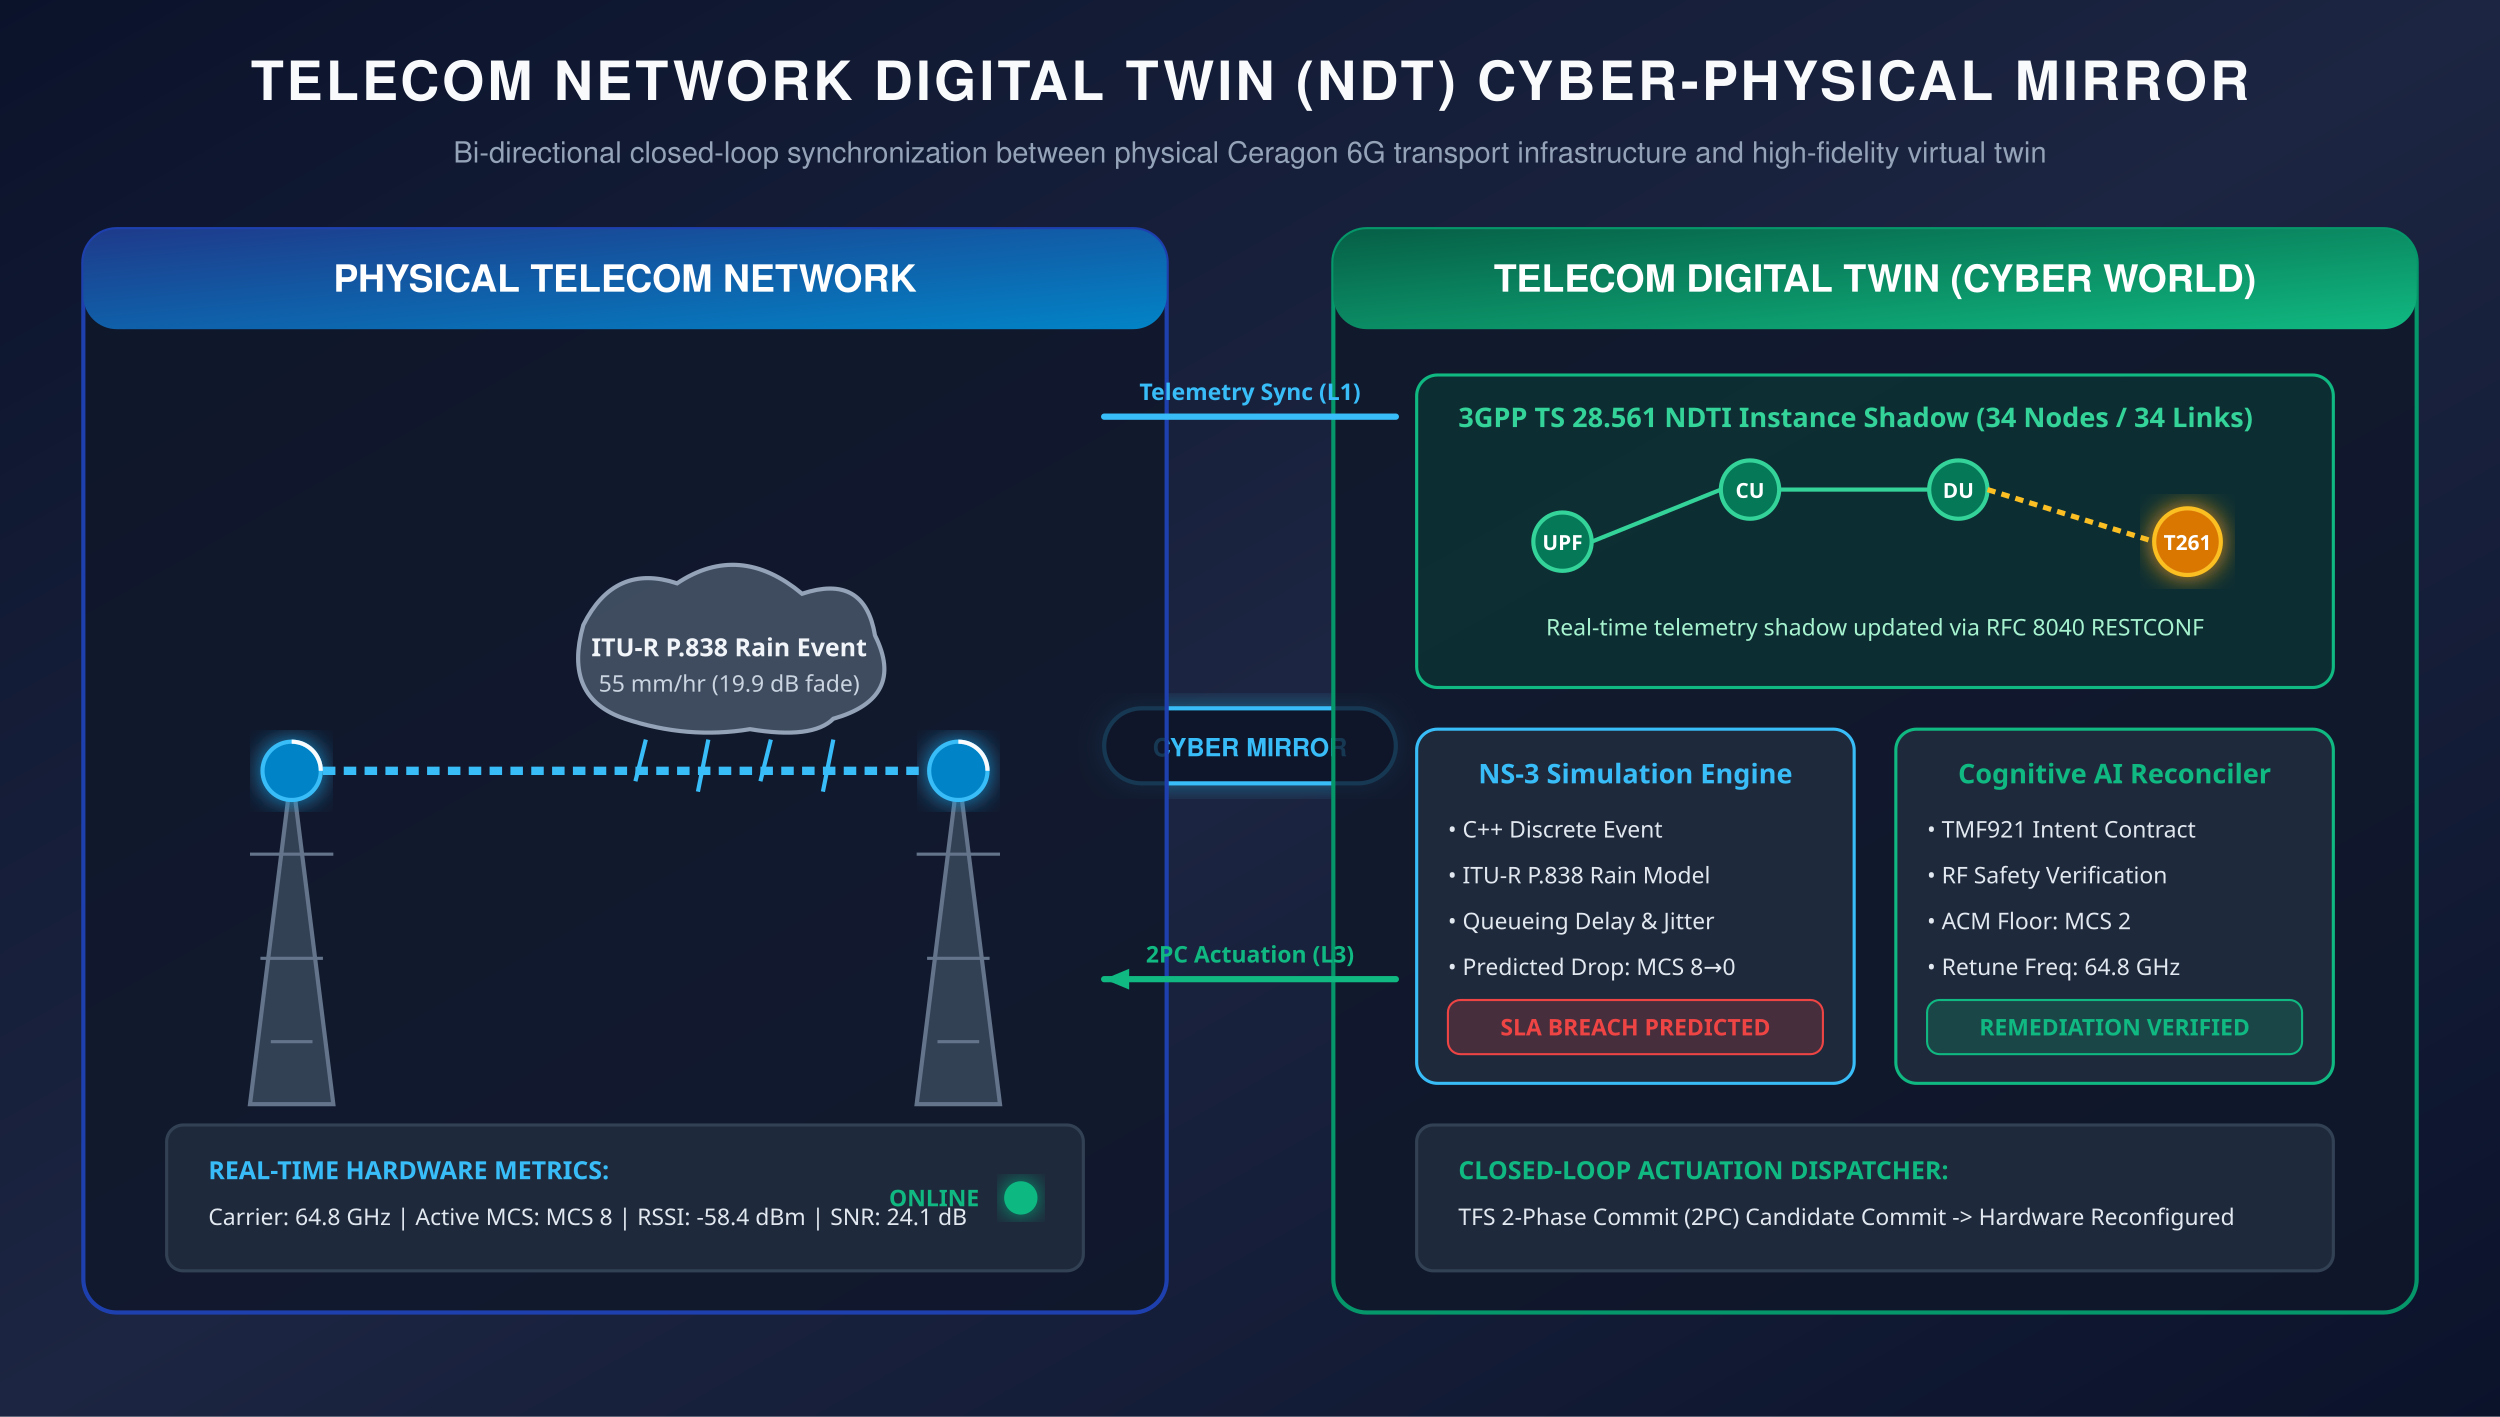
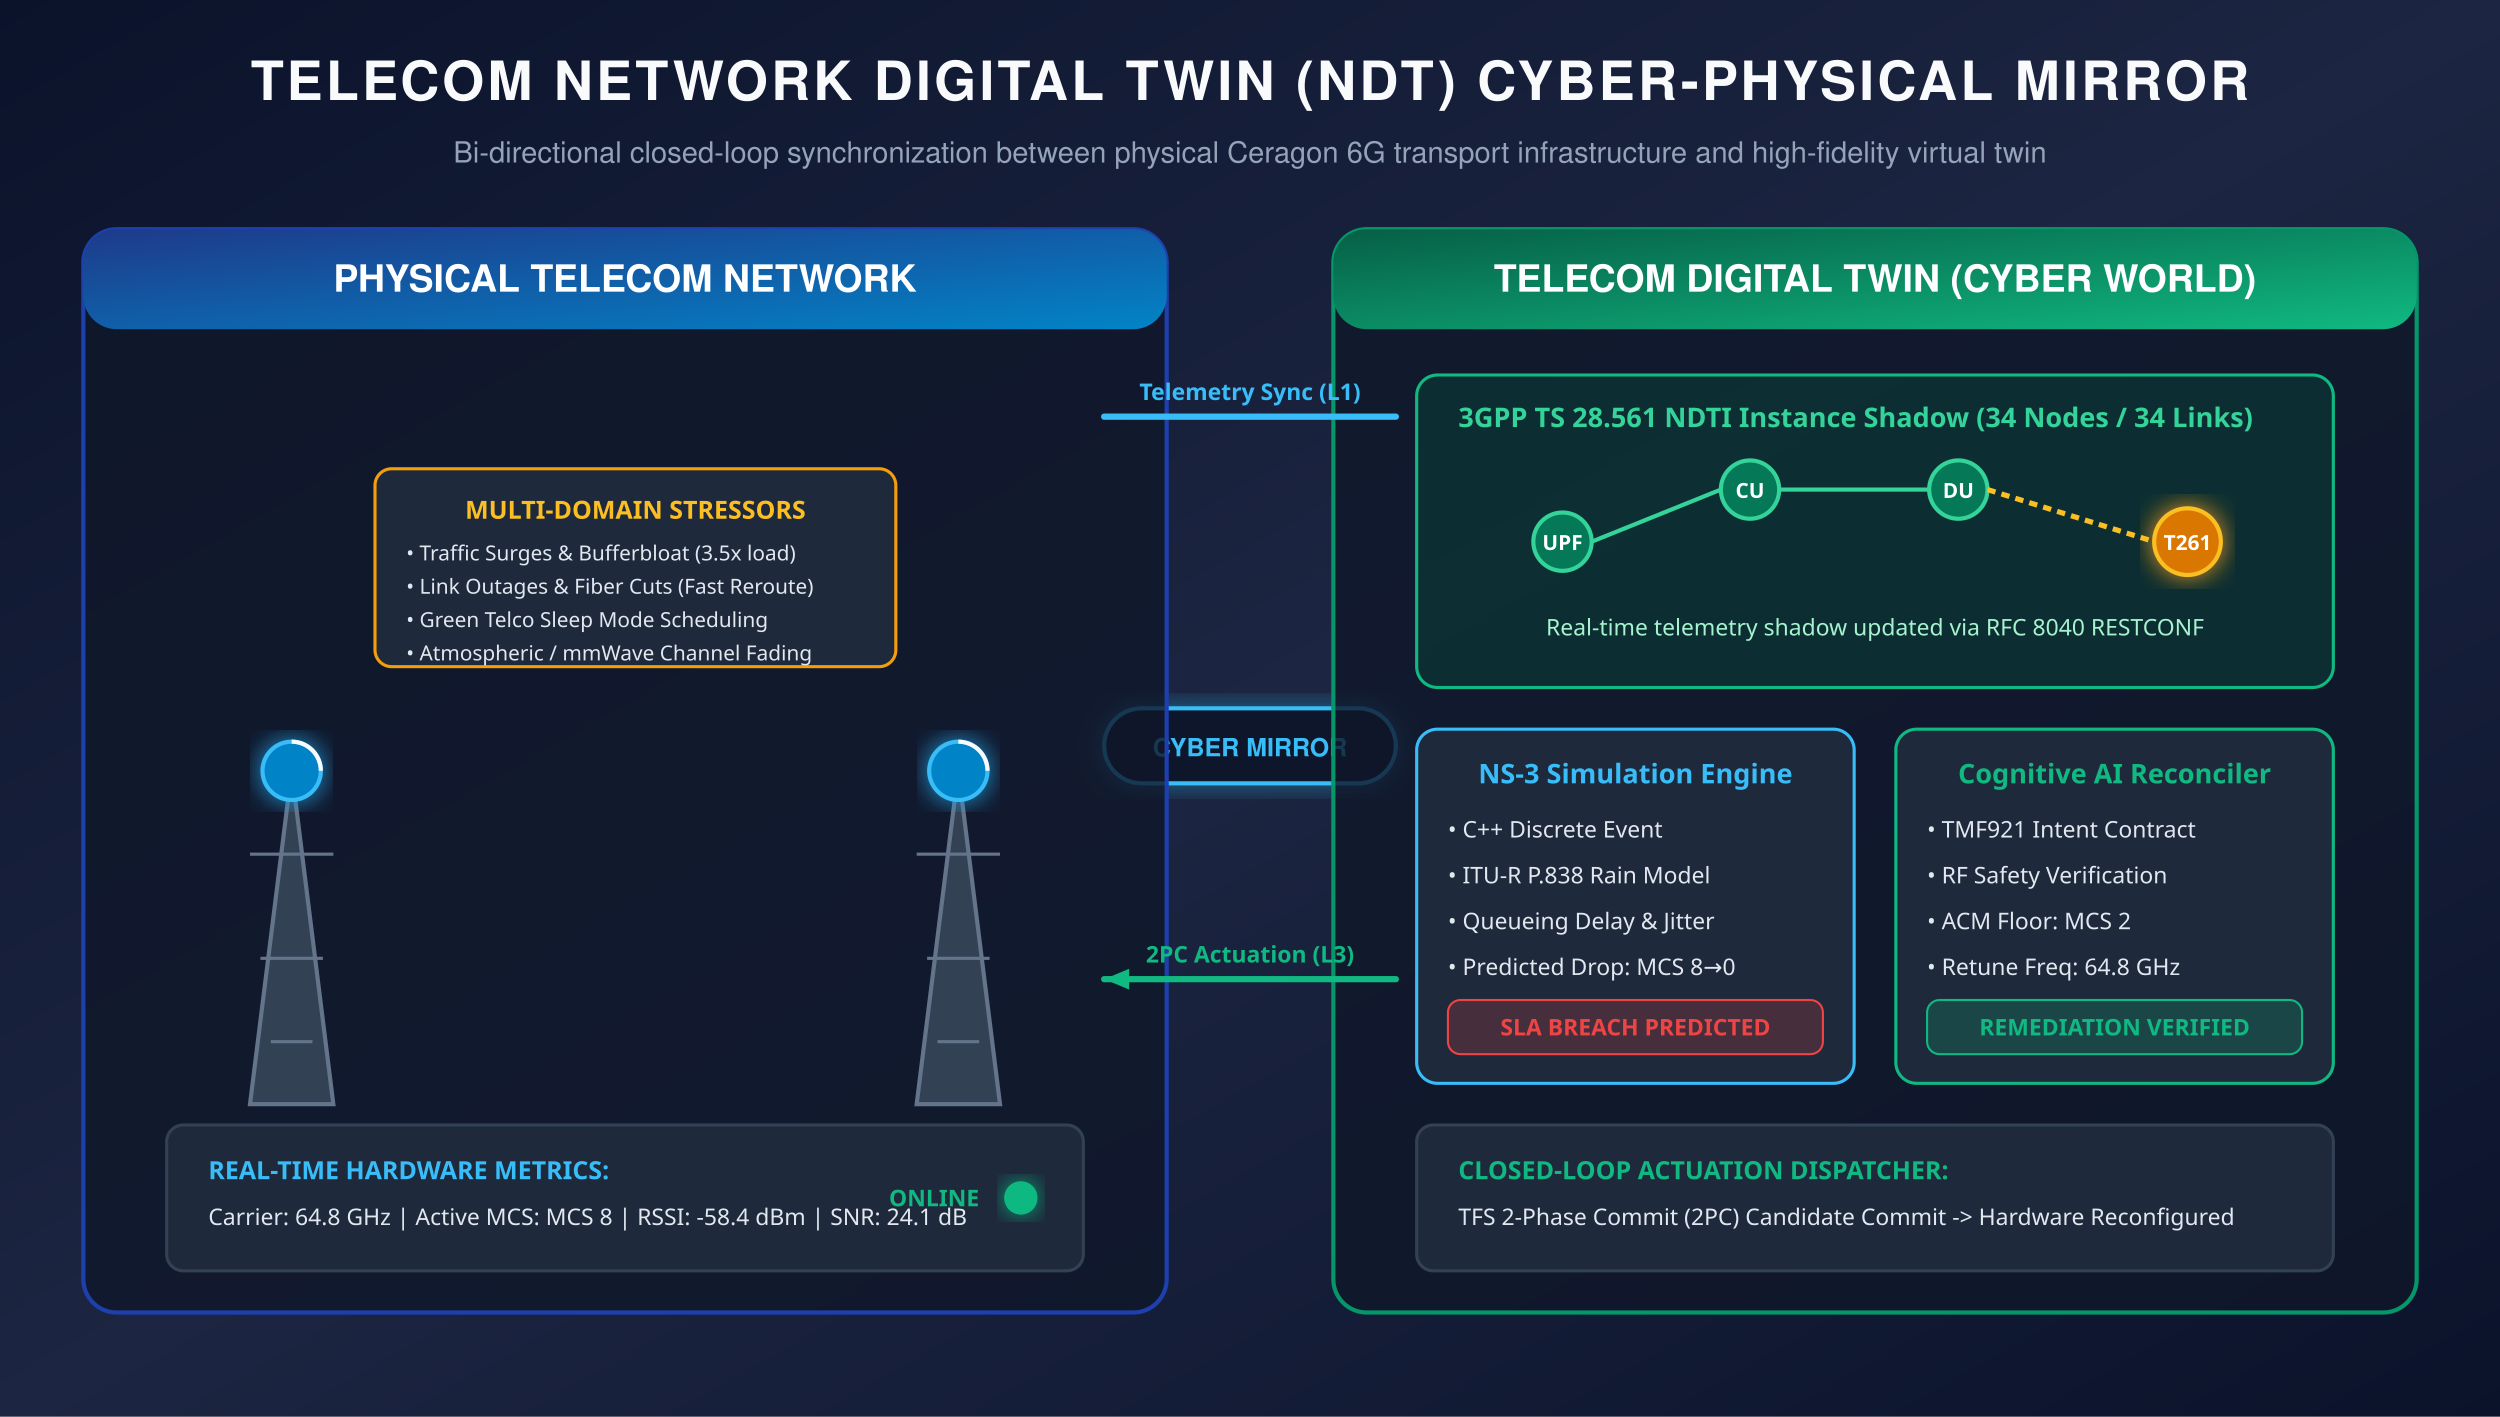
<svg xmlns="http://www.w3.org/2000/svg" viewBox="0 0 1200 680" width="100%" height="100%">
  <defs>
    <linearGradient id="bgGrad" x1="0%" y1="0%" x2="100%" y2="100%">
      <stop offset="0%" stop-color="#0B132B" />
      <stop offset="50%" stop-color="#1C2541" />
      <stop offset="100%" stop-color="#0B132B" />
    </linearGradient>
    <linearGradient id="physGrad" x1="0%" y1="0%" x2="100%" y2="100%">
      <stop offset="0%" stop-color="#1E3A8A" />
      <stop offset="100%" stop-color="#0284C7" />
    </linearGradient>
    <linearGradient id="twinGrad" x1="0%" y1="0%" x2="100%" y2="100%">
      <stop offset="0%" stop-color="#065F46" />
      <stop offset="100%" stop-color="#10B981" />
    </linearGradient>
    <linearGradient id="mirrorLine" x1="0%" y1="0%" x2="0%" y2="100%">
      <stop offset="0%" stop-color="#38BDF8" stop-opacity="0.1" />
      <stop offset="50%" stop-color="#38BDF8" stop-opacity="0.9" />
      <stop offset="100%" stop-color="#38BDF8" stop-opacity="0.1" />
    </linearGradient>
    <filter id="glow" x="-20%" y="-20%" width="140%" height="140%">
      <feGaussianBlur stdDeviation="6" result="blur" />
      <feComposite in="SourceGraphic" in2="blur" operator="over" />
    </filter>
  </defs>
  <rect width="1200" height="680" fill="url(#bgGrad)" />
  <text x="600" y="48" font-family="Segoe UI, Helvetica, Arial, sans-serif" font-size="26" font-weight="bold" fill="#F8FAFC" text-anchor="middle" letter-spacing="1.5">
    TELECOM NETWORK DIGITAL TWIN (NDT) CYBER-PHYSICAL MIRROR
  </text>
  <text x="600" y="78" font-family="Segoe UI, Helvetica, Arial, sans-serif" font-size="14" fill="#94A3B8" text-anchor="middle">
    Bi-directional closed-loop synchronization between physical Ceragon 6G transport infrastructure and high-fidelity virtual twin
  </text>
  <line x1="600" y1="100" x2="600" y2="640" stroke="url(#mirrorLine)" stroke-width="3" stroke-dasharray="8 6" />
  <rect x="530" y="340" width="140" height="36" rx="18" fill="#0F172A" stroke="#38BDF8" stroke-width="2" filter="url(#glow)" />
  <text x="600" y="363" font-family="Segoe UI, Helvetica, Arial, sans-serif" font-size="12" font-weight="bold" fill="#38BDF8" text-anchor="middle">
    CYBER MIRROR
  </text>
  <g transform="translate(40, 110)">
    <rect width="520" height="520" rx="16" fill="#0F172A" fill-opacity="0.8" stroke="#1E40AF" stroke-width="2" />
    <rect width="520" height="48" rx="16" fill="url(#physGrad)" />
    <text x="260" y="30" font-family="Segoe UI, Helvetica, Arial, sans-serif" font-size="18" font-weight="bold" fill="#FFFFFF" text-anchor="middle">
      PHYSICAL TELECOM NETWORK
    </text>
    <g transform="translate(60, 240)">
      <polygon points="40,20 20,180 60,180" fill="#334155" stroke="#64748B" stroke-width="2" />
      <line x1="20" y1="60" x2="60" y2="60" stroke="#64748B" stroke-width="1.5" />
      <line x1="25" y1="110" x2="55" y2="110" stroke="#64748B" stroke-width="1.5" />
      <line x1="30" y1="150" x2="50" y2="150" stroke="#64748B" stroke-width="1.5" />
      <circle cx="40" cy="20" r="14" fill="#0284C7" stroke="#38BDF8" stroke-width="2" filter="url(#glow)" />
      <path d="M40,6 A14,14 0 0,1 54,20" fill="none" stroke="#F8FAFC" stroke-width="2" />
      <text x="40" y="205" font-family="Segoe UI, sans-serif" font-size="13" font-weight="bold" fill="#E2E8F0" text-anchor="middle">Ceragon MH-T261</text>
      <text x="40" y="222" font-family="Segoe UI, sans-serif" font-size="11" fill="#94A3B8" text-anchor="middle">(ctu-96) 60 GHz TU</text>
    </g>
    <g transform="translate(380, 240)">
      <polygon points="40,20 20,180 60,180" fill="#334155" stroke="#64748B" stroke-width="2" />
      <line x1="20" y1="60" x2="60" y2="60" stroke="#64748B" stroke-width="1.5" />
      <line x1="25" y1="110" x2="55" y2="110" stroke="#64748B" stroke-width="1.5" />
      <line x1="30" y1="150" x2="50" y2="150" stroke="#64748B" stroke-width="1.5" />
      <circle cx="40" cy="20" r="14" fill="#0284C7" stroke="#38BDF8" stroke-width="2" filter="url(#glow)" />
      <path d="M40,6 A14,14 0 0,1 54,20" fill="none" stroke="#F8FAFC" stroke-width="2" />
      <text x="40" y="205" font-family="Segoe UI, sans-serif" font-size="13" font-weight="bold" fill="#E2E8F0" text-anchor="middle">Ceragon MH-N366</text>
      <text x="40" y="222" font-family="Segoe UI, sans-serif" font-size="11" fill="#94A3B8" text-anchor="middle">(dn-01) 4-Sector DN</text>
    </g>
-     <path d="M115,260 L405,260" stroke="#38BDF8" stroke-width="4" stroke-dasharray="6 4" />
-     <g transform="translate(210, 140)">
-       <path d="M30,50 Q45,20 75,30 Q105,10 135,35 Q165,25 170,55 Q185,85 150,95 Q140,105 110,100 Q80,105 50,95 Q20,85 30,50 Z" fill="#475569" fill-opacity="0.85" stroke="#94A3B8" stroke-width="2" />
-       <text x="100" y="65" font-family="Segoe UI, sans-serif" font-size="12" font-weight="bold" fill="#F1F5F9" text-anchor="middle">
-         ITU-R P.838 Rain Event
+     <g transform="translate(140, 115)">
+       <rect width="250" height="95" rx="8" fill="#1E293B" stroke="#F59E0B" stroke-width="1.5" />
+       <text x="125" y="24" font-family="Segoe UI, sans-serif" font-size="12" font-weight="bold" fill="#FBBF24" text-anchor="middle">
+         MULTI-DOMAIN STRESSORS
      </text>
-       <text x="100" y="82" font-family="Segoe UI, sans-serif" font-size="11" fill="#CBD5E1" text-anchor="middle">
-         55 mm/hr (19.9 dB fade)
-       </text>
-       <line x1="60" y1="105" x2="55" y2="125" stroke="#38BDF8" stroke-width="2" />
-       <line x1="90" y1="105" x2="85" y2="130" stroke="#38BDF8" stroke-width="2" />
-       <line x1="120" y1="105" x2="115" y2="125" stroke="#38BDF8" stroke-width="2" />
-       <line x1="150" y1="105" x2="145" y2="130" stroke="#38BDF8" stroke-width="2" />
+       <text x="15" y="44" font-family="Segoe UI, sans-serif" font-size="10" fill="#E2E8F0">• Traffic Surges &amp; Bufferbloat (3.5x load)</text>
+       <text x="15" y="60" font-family="Segoe UI, sans-serif" font-size="10" fill="#E2E8F0">• Link Outages &amp; Fiber Cuts (Fast Reroute)</text>
+       <text x="15" y="76" font-family="Segoe UI, sans-serif" font-size="10" fill="#E2E8F0">• Green Telco Sleep Mode Scheduling</text>
+       <text x="15" y="92" font-family="Segoe UI, sans-serif" font-size="10" fill="#E2E8F0">• Atmospheric / mmWave Channel Fading</text>
    </g>
    <g transform="translate(40, 430)">
      <rect width="440" height="70" rx="8" fill="#1E293B" stroke="#334155" stroke-width="1.5" />
      <text x="20" y="26" font-family="Segoe UI, sans-serif" font-size="12" font-weight="bold" fill="#38BDF8">REAL-TIME HARDWARE METRICS:</text>
      <text x="20" y="48" font-family="Segoe UI, sans-serif" font-size="11" fill="#E2E8F0">Carrier: 64.8 GHz | Active MCS: MCS 8 | RSSI: -58.4 dBm | SNR: 24.1 dB</text>
      <circle cx="410" cy="35" r="8" fill="#10B981" filter="url(#glow)" />
      <text x="390" y="39" font-family="Segoe UI, sans-serif" font-size="11" font-weight="bold" fill="#10B981" text-anchor="end">ONLINE</text>
    </g>
  </g>
  <g transform="translate(640, 110)">
    <rect width="520" height="520" rx="16" fill="#0F172A" fill-opacity="0.8" stroke="#059669" stroke-width="2" />
    <rect width="520" height="48" rx="16" fill="url(#twinGrad)" />
    <text x="260" y="30" font-family="Segoe UI, Helvetica, Arial, sans-serif" font-size="18" font-weight="bold" fill="#FFFFFF" text-anchor="middle">
      TELECOM DIGITAL TWIN (CYBER WORLD)
    </text>
    <g transform="translate(40, 70)">
      <rect width="440" height="150" rx="10" fill="#064E3B" fill-opacity="0.4" stroke="#10B981" stroke-width="1.5" />
      <text x="20" y="25" font-family="Segoe UI, sans-serif" font-size="13" font-weight="bold" fill="#34D399">
        3GPP TS 28.561 NDTI Instance Shadow (34 Nodes / 34 Links)
      </text>
      <circle cx="70" cy="80" r="14" fill="#047857" stroke="#34D399" stroke-width="2" />
      <text x="70" y="84" font-family="Segoe UI, sans-serif" font-size="10" font-weight="bold" fill="#FFFFFF" text-anchor="middle">UPF</text>
      <circle cx="160" cy="55" r="14" fill="#047857" stroke="#34D399" stroke-width="2" />
      <text x="160" y="59" font-family="Segoe UI, sans-serif" font-size="10" font-weight="bold" fill="#FFFFFF" text-anchor="middle">CU</text>
      <circle cx="260" cy="55" r="14" fill="#047857" stroke="#34D399" stroke-width="2" />
      <text x="260" y="59" font-family="Segoe UI, sans-serif" font-size="10" font-weight="bold" fill="#FFFFFF" text-anchor="middle">DU</text>
      <circle cx="370" cy="80" r="16" fill="#D97706" stroke="#FBBF24" stroke-width="2" filter="url(#glow)" />
      <text x="370" y="84" font-family="Segoe UI, sans-serif" font-size="10" font-weight="bold" fill="#FFFFFF" text-anchor="middle">T261</text>
      <line x1="84" y1="80" x2="146" y2="55" stroke="#34D399" stroke-width="2" />
      <line x1="174" y1="55" x2="246" y2="55" stroke="#34D399" stroke-width="2" />
      <line x1="274" y1="55" x2="354" y2="80" stroke="#FBBF24" stroke-width="2.5" stroke-dasharray="4 3" />
      <text x="220" y="125" font-family="Segoe UI, sans-serif" font-size="11" fill="#A7F3D0" text-anchor="middle">
        Real-time telemetry shadow updated via RFC 8040 RESTCONF
      </text>
    </g>
    <g transform="translate(40, 240)">
      <rect width="210" height="170" rx="10" fill="#1E293B" stroke="#38BDF8" stroke-width="1.5" />
      <text x="105" y="26" font-family="Segoe UI, sans-serif" font-size="13" font-weight="bold" fill="#38BDF8" text-anchor="middle">
        NS-3 Simulation Engine
      </text>
      <text x="15" y="52" font-family="Segoe UI, sans-serif" font-size="11" fill="#E2E8F0">• C++ Discrete Event</text>
      <text x="15" y="74" font-family="Segoe UI, sans-serif" font-size="11" fill="#E2E8F0">• ITU-R P.838 Rain Model</text>
      <text x="15" y="96" font-family="Segoe UI, sans-serif" font-size="11" fill="#E2E8F0">• Queueing Delay &amp; Jitter</text>
      <text x="15" y="118" font-family="Segoe UI, sans-serif" font-size="11" fill="#E2E8F0">• Predicted Drop: MCS 8→0</text>
      <rect x="15" y="130" width="180" height="26" rx="6" fill="#EF4444" fill-opacity="0.2" stroke="#EF4444" stroke-width="1" />
      <text x="105" y="147" font-family="Segoe UI, sans-serif" font-size="11" font-weight="bold" fill="#EF4444" text-anchor="middle">
        SLA BREACH PREDICTED
      </text>
    </g>
    <g transform="translate(270, 240)">
      <rect width="210" height="170" rx="10" fill="#1E293B" stroke="#10B981" stroke-width="1.5" />
      <text x="105" y="26" font-family="Segoe UI, sans-serif" font-size="13" font-weight="bold" fill="#10B981" text-anchor="middle">
        Cognitive AI Reconciler
      </text>
      <text x="15" y="52" font-family="Segoe UI, sans-serif" font-size="11" fill="#E2E8F0">• TMF921 Intent Contract</text>
      <text x="15" y="74" font-family="Segoe UI, sans-serif" font-size="11" fill="#E2E8F0">• RF Safety Verification</text>
      <text x="15" y="96" font-family="Segoe UI, sans-serif" font-size="11" fill="#E2E8F0">• ACM Floor: MCS 2</text>
      <text x="15" y="118" font-family="Segoe UI, sans-serif" font-size="11" fill="#E2E8F0">• Retune Freq: 64.8 GHz</text>
      <rect x="15" y="130" width="180" height="26" rx="6" fill="#10B981" fill-opacity="0.2" stroke="#10B981" stroke-width="1" />
      <text x="105" y="147" font-family="Segoe UI, sans-serif" font-size="11" font-weight="bold" fill="#10B981" text-anchor="middle">
        REMEDIATION VERIFIED
      </text>
    </g>
    <g transform="translate(40, 430)">
      <rect width="440" height="70" rx="8" fill="#1E293B" stroke="#334155" stroke-width="1.5" />
      <text x="20" y="26" font-family="Segoe UI, sans-serif" font-size="12" font-weight="bold" fill="#10B981">CLOSED-LOOP ACTUATION DISPATCHER:</text>
      <text x="20" y="48" font-family="Segoe UI, sans-serif" font-size="11" fill="#E2E8F0">TFS 2-Phase Commit (2PC) Candidate Commit -&gt; Hardware Reconfigured</text>
    </g>
  </g>
  <g transform="translate(530, 200)">
    <path d="M0,0 L140,0" stroke="#38BDF8" stroke-width="3" stroke-linecap="round" marker-end="url(#arrowBlue)" />
    <text x="70" y="-8" font-family="Segoe UI, sans-serif" font-size="11" font-weight="bold" fill="#38BDF8" text-anchor="middle">
      Telemetry Sync (L1)
    </text>
  </g>
  <g transform="translate(530, 470)">
    <path d="M140,0 L0,0" stroke="#10B981" stroke-width="3" stroke-linecap="round" />
    <polygon points="0,0 12,-5 12,5" fill="#10B981" />
    <text x="70" y="-8" font-family="Segoe UI, sans-serif" font-size="11" font-weight="bold" fill="#10B981" text-anchor="middle">
      2PC Actuation (L3)
    </text>
  </g>
</svg>
